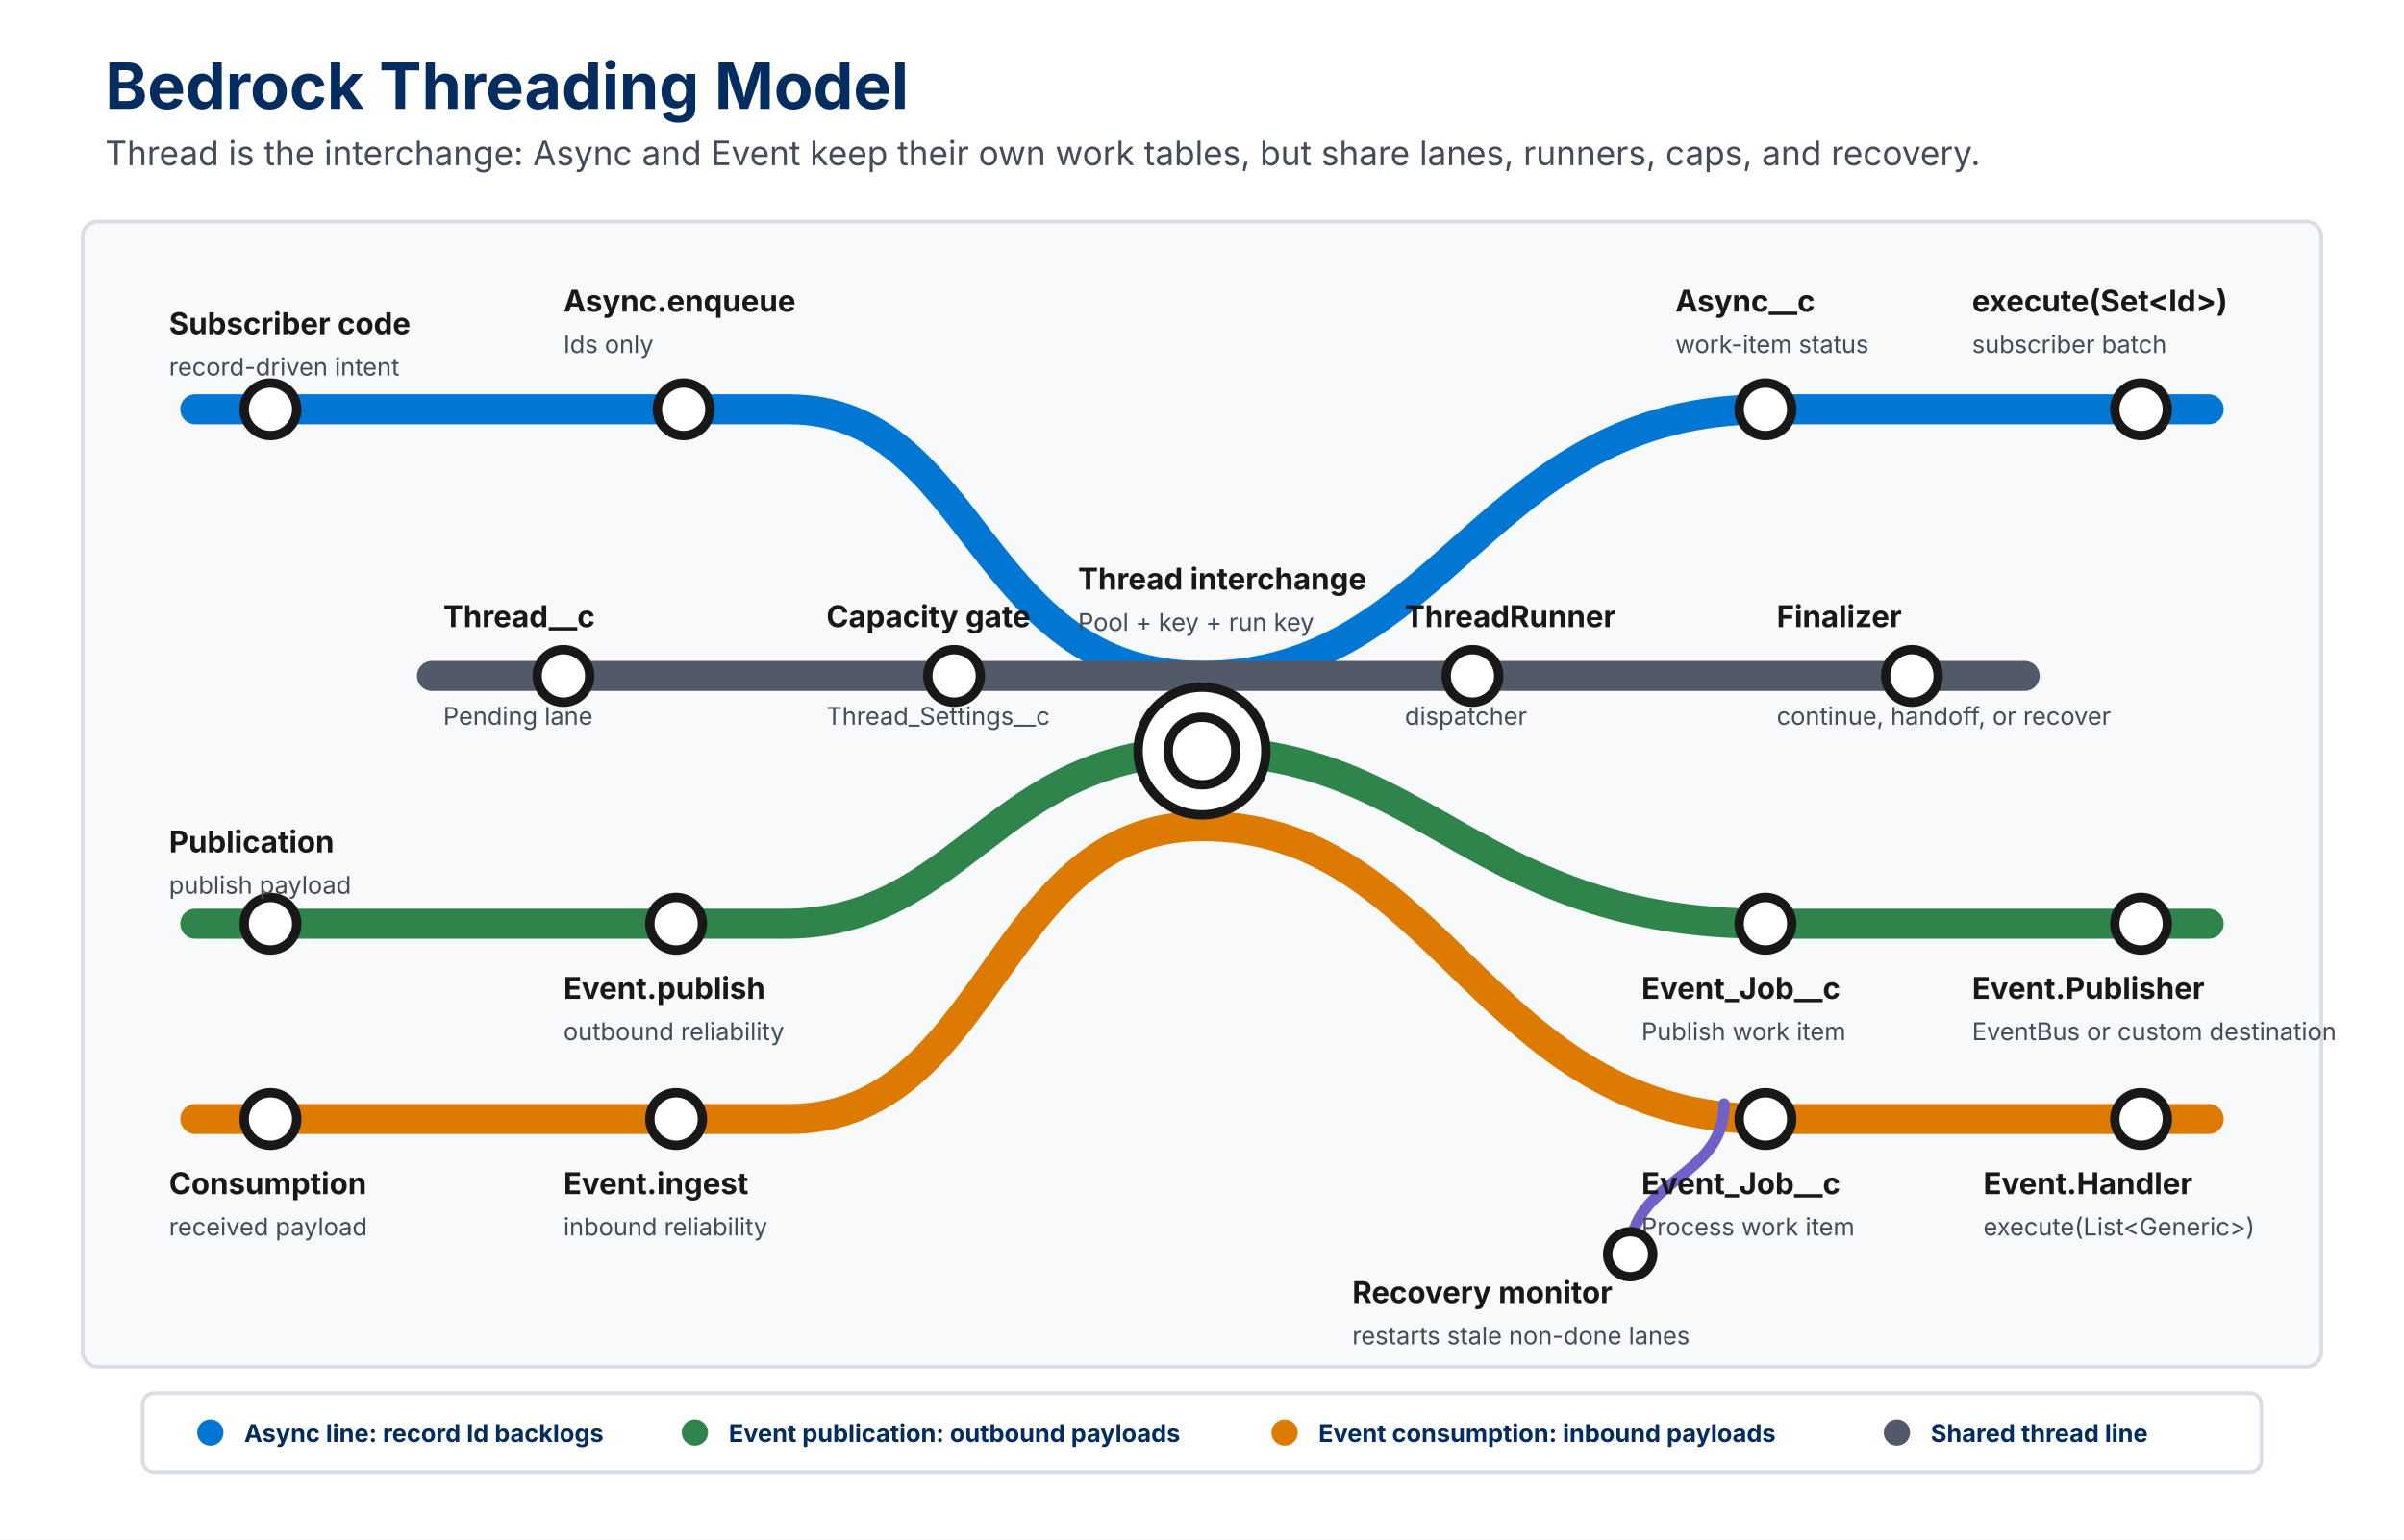
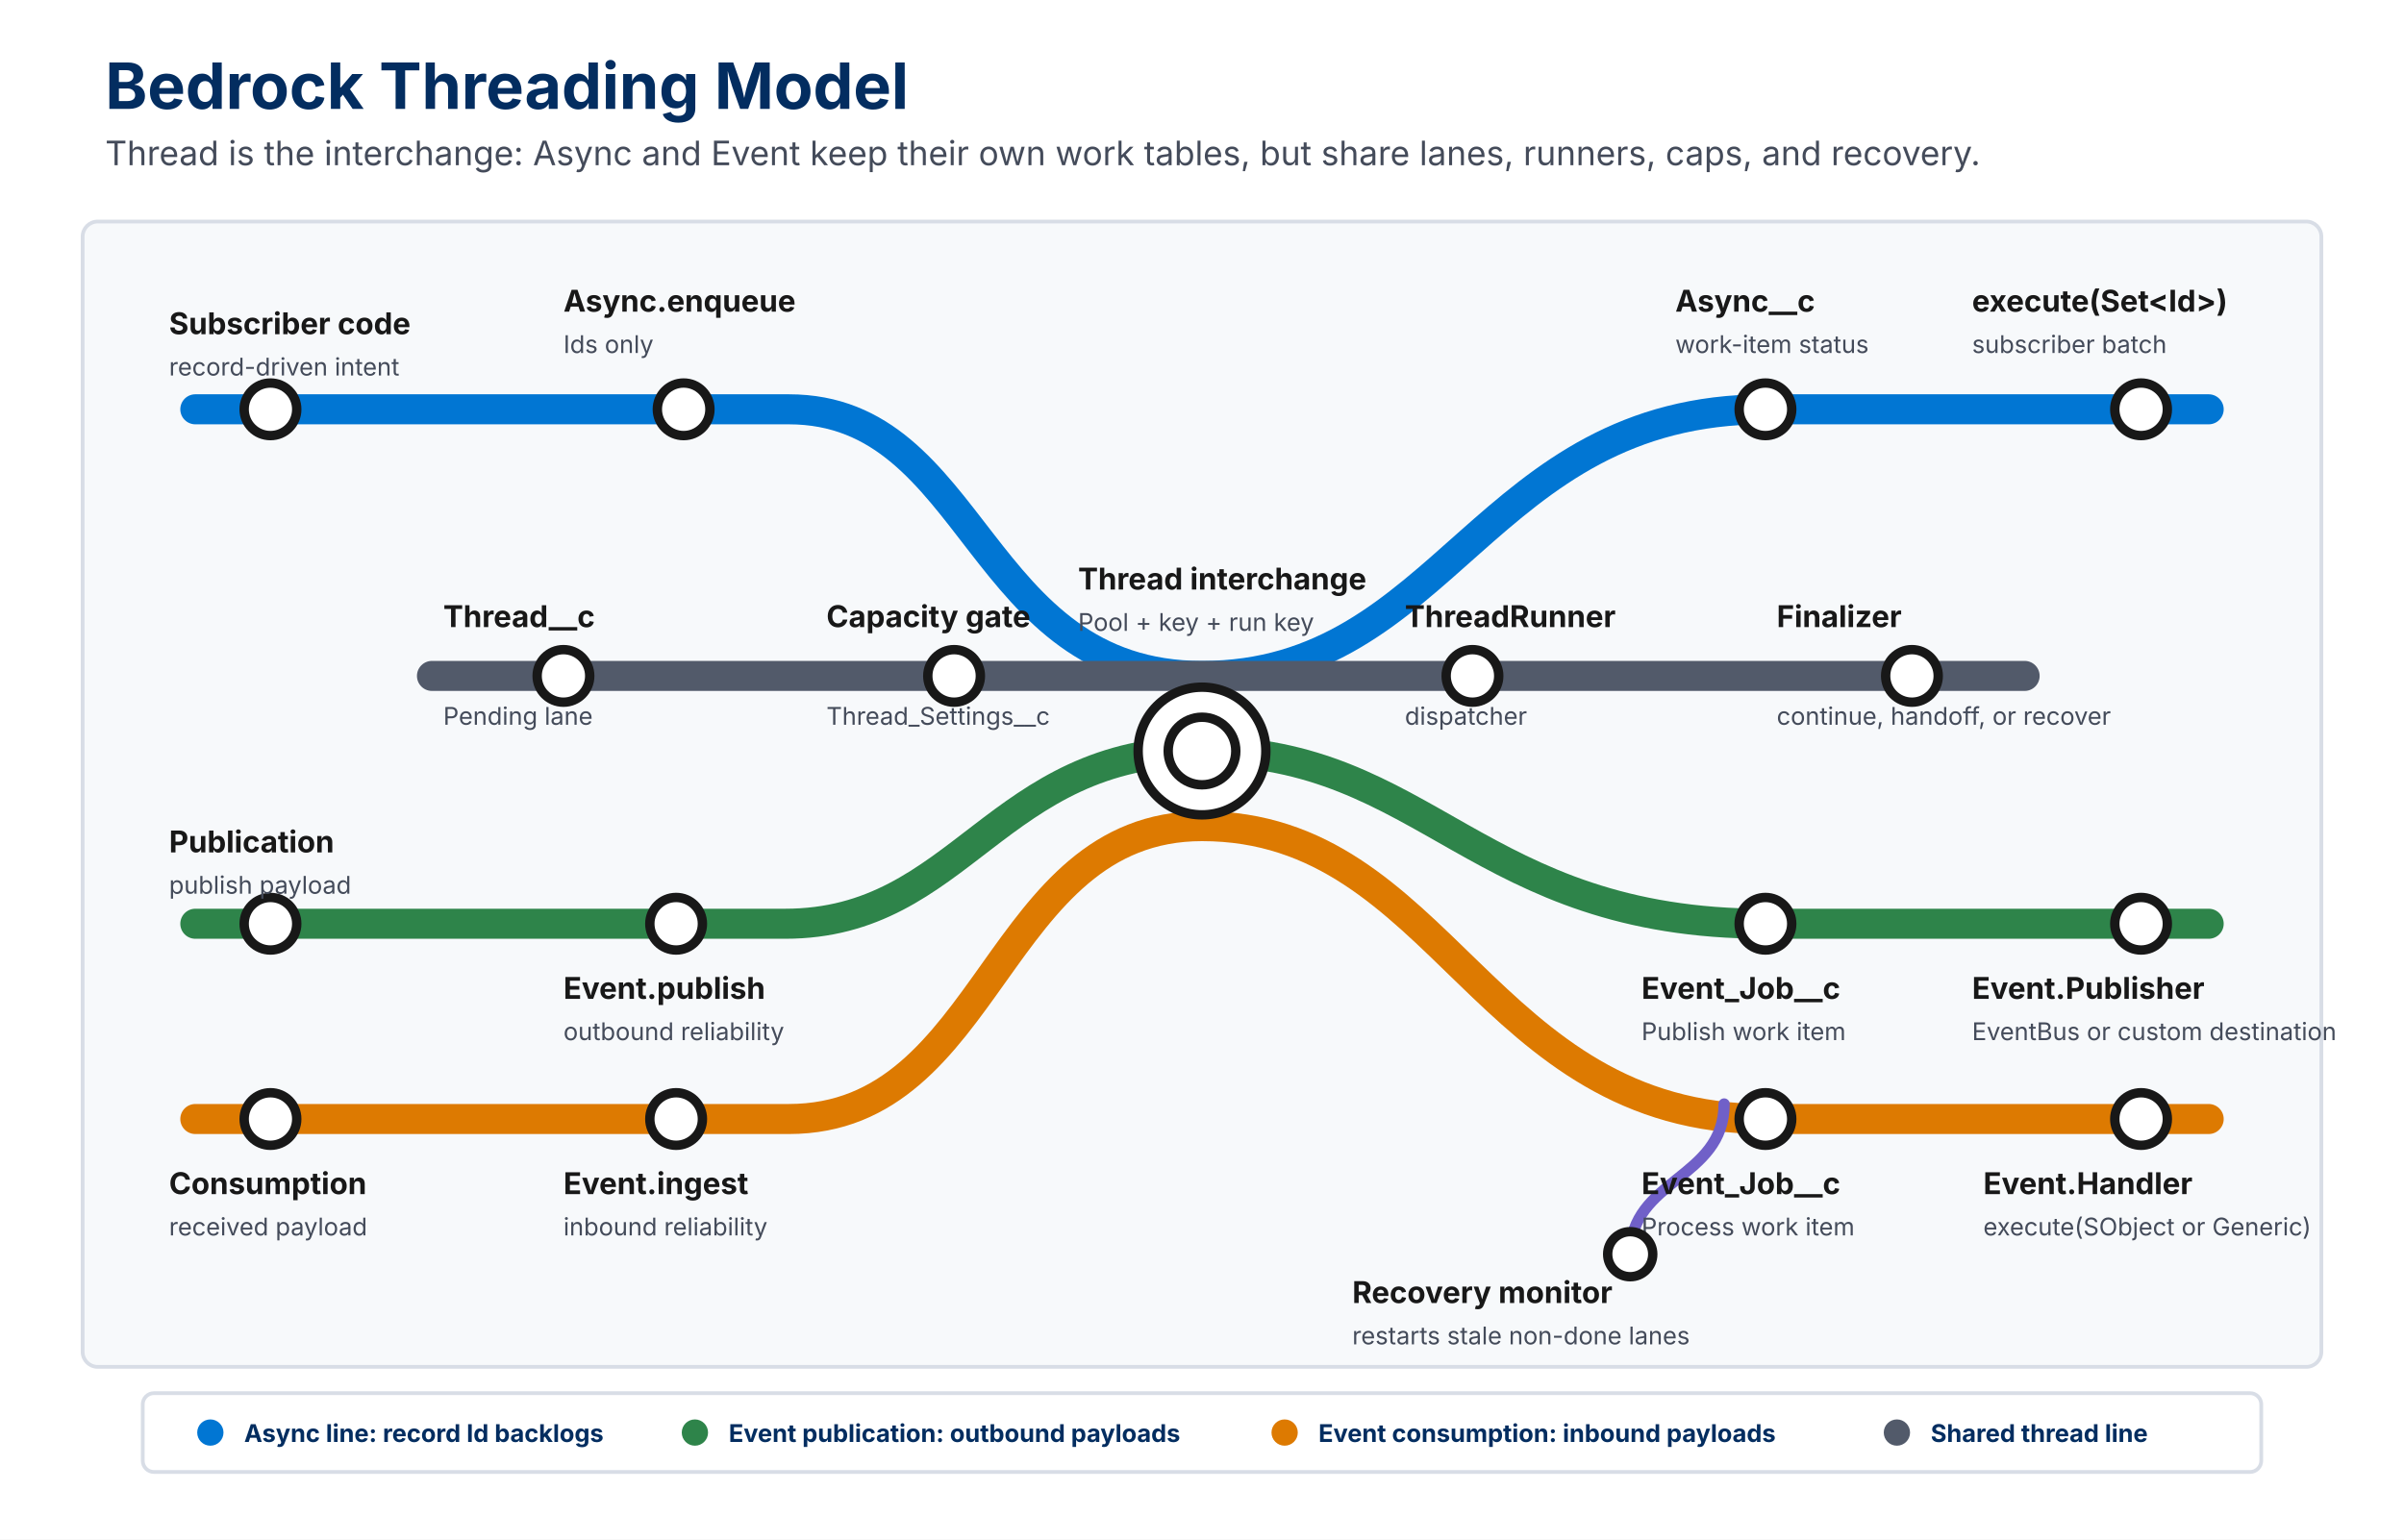
<svg xmlns="http://www.w3.org/2000/svg" role="img" aria-labelledby="title desc" viewBox="0 0 1280 820">
  <defs>
    <style>
      .bg { fill: #ffffff; }
      .panel { fill: #f7f9fb; stroke: #d8dde6; stroke-width: 2; }
      .title { fill: #032d60; font: 700 34px Inter, Arial, sans-serif; }
      .subtitle { fill: #444b5a; font: 18px Inter, Arial, sans-serif; }
      .label { fill: #181818; font: 700 16px Inter, Arial, sans-serif; }
      .small { fill: #444b5a; font: 13px Inter, Arial, sans-serif; }
      .tiny { fill: #444b5a; font: 12px Inter, Arial, sans-serif; }
      .station { fill: #ffffff; stroke: #181818; stroke-width: 5; }
      .terminal { fill: #ffffff; stroke-width: 5; }
      .async { stroke: #0176d3; }
      .publish { stroke: #2e844a; }
      .consume { stroke: #dd7a01; }
      .thread { stroke: #525a6a; }
      .recovery { stroke: #7060c8; }
      .line { fill: none; stroke-width: 16; stroke-linecap: round; stroke-linejoin: round; }
      .thin { fill: none; stroke-width: 6; stroke-linecap: round; stroke-linejoin: round; }
      .cap { fill: #ffffff; stroke: #d8dde6; stroke-width: 2; }
      .capText { fill: #032d60; font: 700 13px Inter, Arial, sans-serif; }
    </style>
  </defs>
  <rect class="bg" width="1280" height="820" />
  <text class="title" x="56" y="58">Bedrock Threading Model</text>
  <text class="subtitle" x="56" y="88">Thread is the interchange: Async and Event keep their own work tables, but share lanes, runners, caps, and recovery.</text>
  <rect class="panel" x="44" y="118" width="1192" height="610" rx="8" />
  <path class="line async" d="M 104 218 H 420 C 520 218 520 360 640 360 C 770 360 790 218 940 218 H 1176" />
  <path class="line publish" d="M 104 492 H 418 C 512 492 530 400 640 400 C 760 400 786 492 940 492 H 1176" />
  <path class="line consume" d="M 104 596 H 420 C 528 596 530 440 640 440 C 768 440 790 596 940 596 H 1176" />
  <path class="line thread" d="M 230 360 H 1078" />
  <path class="thin recovery" d="M 868 668 C 868 628 918 628 918 588" />
  <circle class="station" cx="144" cy="218" r="14" />
  <text class="label" x="90" y="178">Subscriber code</text>
  <text class="small" x="90" y="200">record-driven intent</text>
  <circle class="station" cx="364" cy="218" r="14" />
  <text class="label" x="300" y="166">Async.enqueue</text>
  <text class="small" x="300" y="188">Ids only</text>
  <circle class="station" cx="940" cy="218" r="14" />
  <text class="label" x="892" y="166">Async__c</text>
  <text class="small" x="892" y="188">work-item status</text>
  <circle class="station" cx="1140" cy="218" r="14" />
  <text class="label" x="1050" y="166">execute(Set&lt;Id&gt;)</text>
  <text class="small" x="1050" y="188">subscriber batch</text>
  <circle class="station" cx="144" cy="492" r="14" />
  <text class="label" x="90" y="454">Publication</text>
  <text class="small" x="90" y="476">publish payload</text>
  <circle class="station" cx="360" cy="492" r="14" />
  <text class="label" x="300" y="532">Event.publish</text>
  <text class="small" x="300" y="554">outbound reliability</text>
  <circle class="station" cx="940" cy="492" r="14" />
  <text class="label" x="874" y="532">Event_Job__c</text>
  <text class="small" x="874" y="554">Publish work item</text>
  <circle class="station" cx="1140" cy="492" r="14" />
  <text class="label" x="1050" y="532">Event.Publisher</text>
  <text class="small" x="1050" y="554">EventBus or custom destination</text>
  <circle class="station" cx="144" cy="596" r="14" />
  <text class="label" x="90" y="636">Consumption</text>
  <text class="small" x="90" y="658">received payload</text>
  <circle class="station" cx="360" cy="596" r="14" />
  <text class="label" x="300" y="636">Event.ingest</text>
  <text class="small" x="300" y="658">inbound reliability</text>
  <circle class="station" cx="940" cy="596" r="14" />
  <text class="label" x="874" y="636">Event_Job__c</text>
  <text class="small" x="874" y="658">Process work item</text>
  <circle class="station" cx="1140" cy="596" r="14" />
  <text class="label" x="1056" y="636">Event.Handler</text>
-   <text class="small" x="1056" y="658">execute(List&lt;Generic&gt;)</text>
+   <text class="small" x="1056" y="658">execute(SObject or Generic)</text>
  <circle class="station" cx="300" cy="360" r="14" />
  <text class="label" x="236" y="334">Thread__c</text>
  <text class="small" x="236" y="386">Pending lane</text>
  <circle class="station" cx="508" cy="360" r="14" />
  <text class="label" x="440" y="334">Capacity gate</text>
  <text class="small" x="440" y="386">Thread_Settings__c</text>
  <circle class="station" cx="640" cy="400" r="34" />
  <circle class="station" cx="640" cy="400" r="18" />
  <text class="label" x="574" y="314">Thread interchange</text>
  <text class="small" x="574" y="336">Pool + key + run key</text>
  <circle class="station" cx="784" cy="360" r="14" />
  <text class="label" x="748" y="334">ThreadRunner</text>
  <text class="small" x="748" y="386">dispatcher</text>
  <circle class="station" cx="1018" cy="360" r="14" />
  <text class="label" x="946" y="334">Finalizer</text>
  <text class="small" x="946" y="386">continue, handoff, or recover</text>
  <circle class="station" cx="868" cy="668" r="12" />
  <text class="label" x="720" y="694">Recovery monitor</text>
  <text class="small" x="720" y="716">restarts stale non-done lanes</text>
  <rect class="cap" x="76" y="742" width="1128" height="42" rx="6" />
  <circle cx="112" cy="763" r="7" fill="#0176d3" />
  <text class="capText" x="130" y="768">Async line: record Id backlogs</text>
  <circle cx="370" cy="763" r="7" fill="#2e844a" />
  <text class="capText" x="388" y="768">Event publication: outbound payloads</text>
  <circle cx="684" cy="763" r="7" fill="#dd7a01" />
  <text class="capText" x="702" y="768">Event consumption: inbound payloads</text>
  <circle cx="1010" cy="763" r="7" fill="#525a6a" />
  <text class="capText" x="1028" y="768">Shared thread line</text>
</svg>
